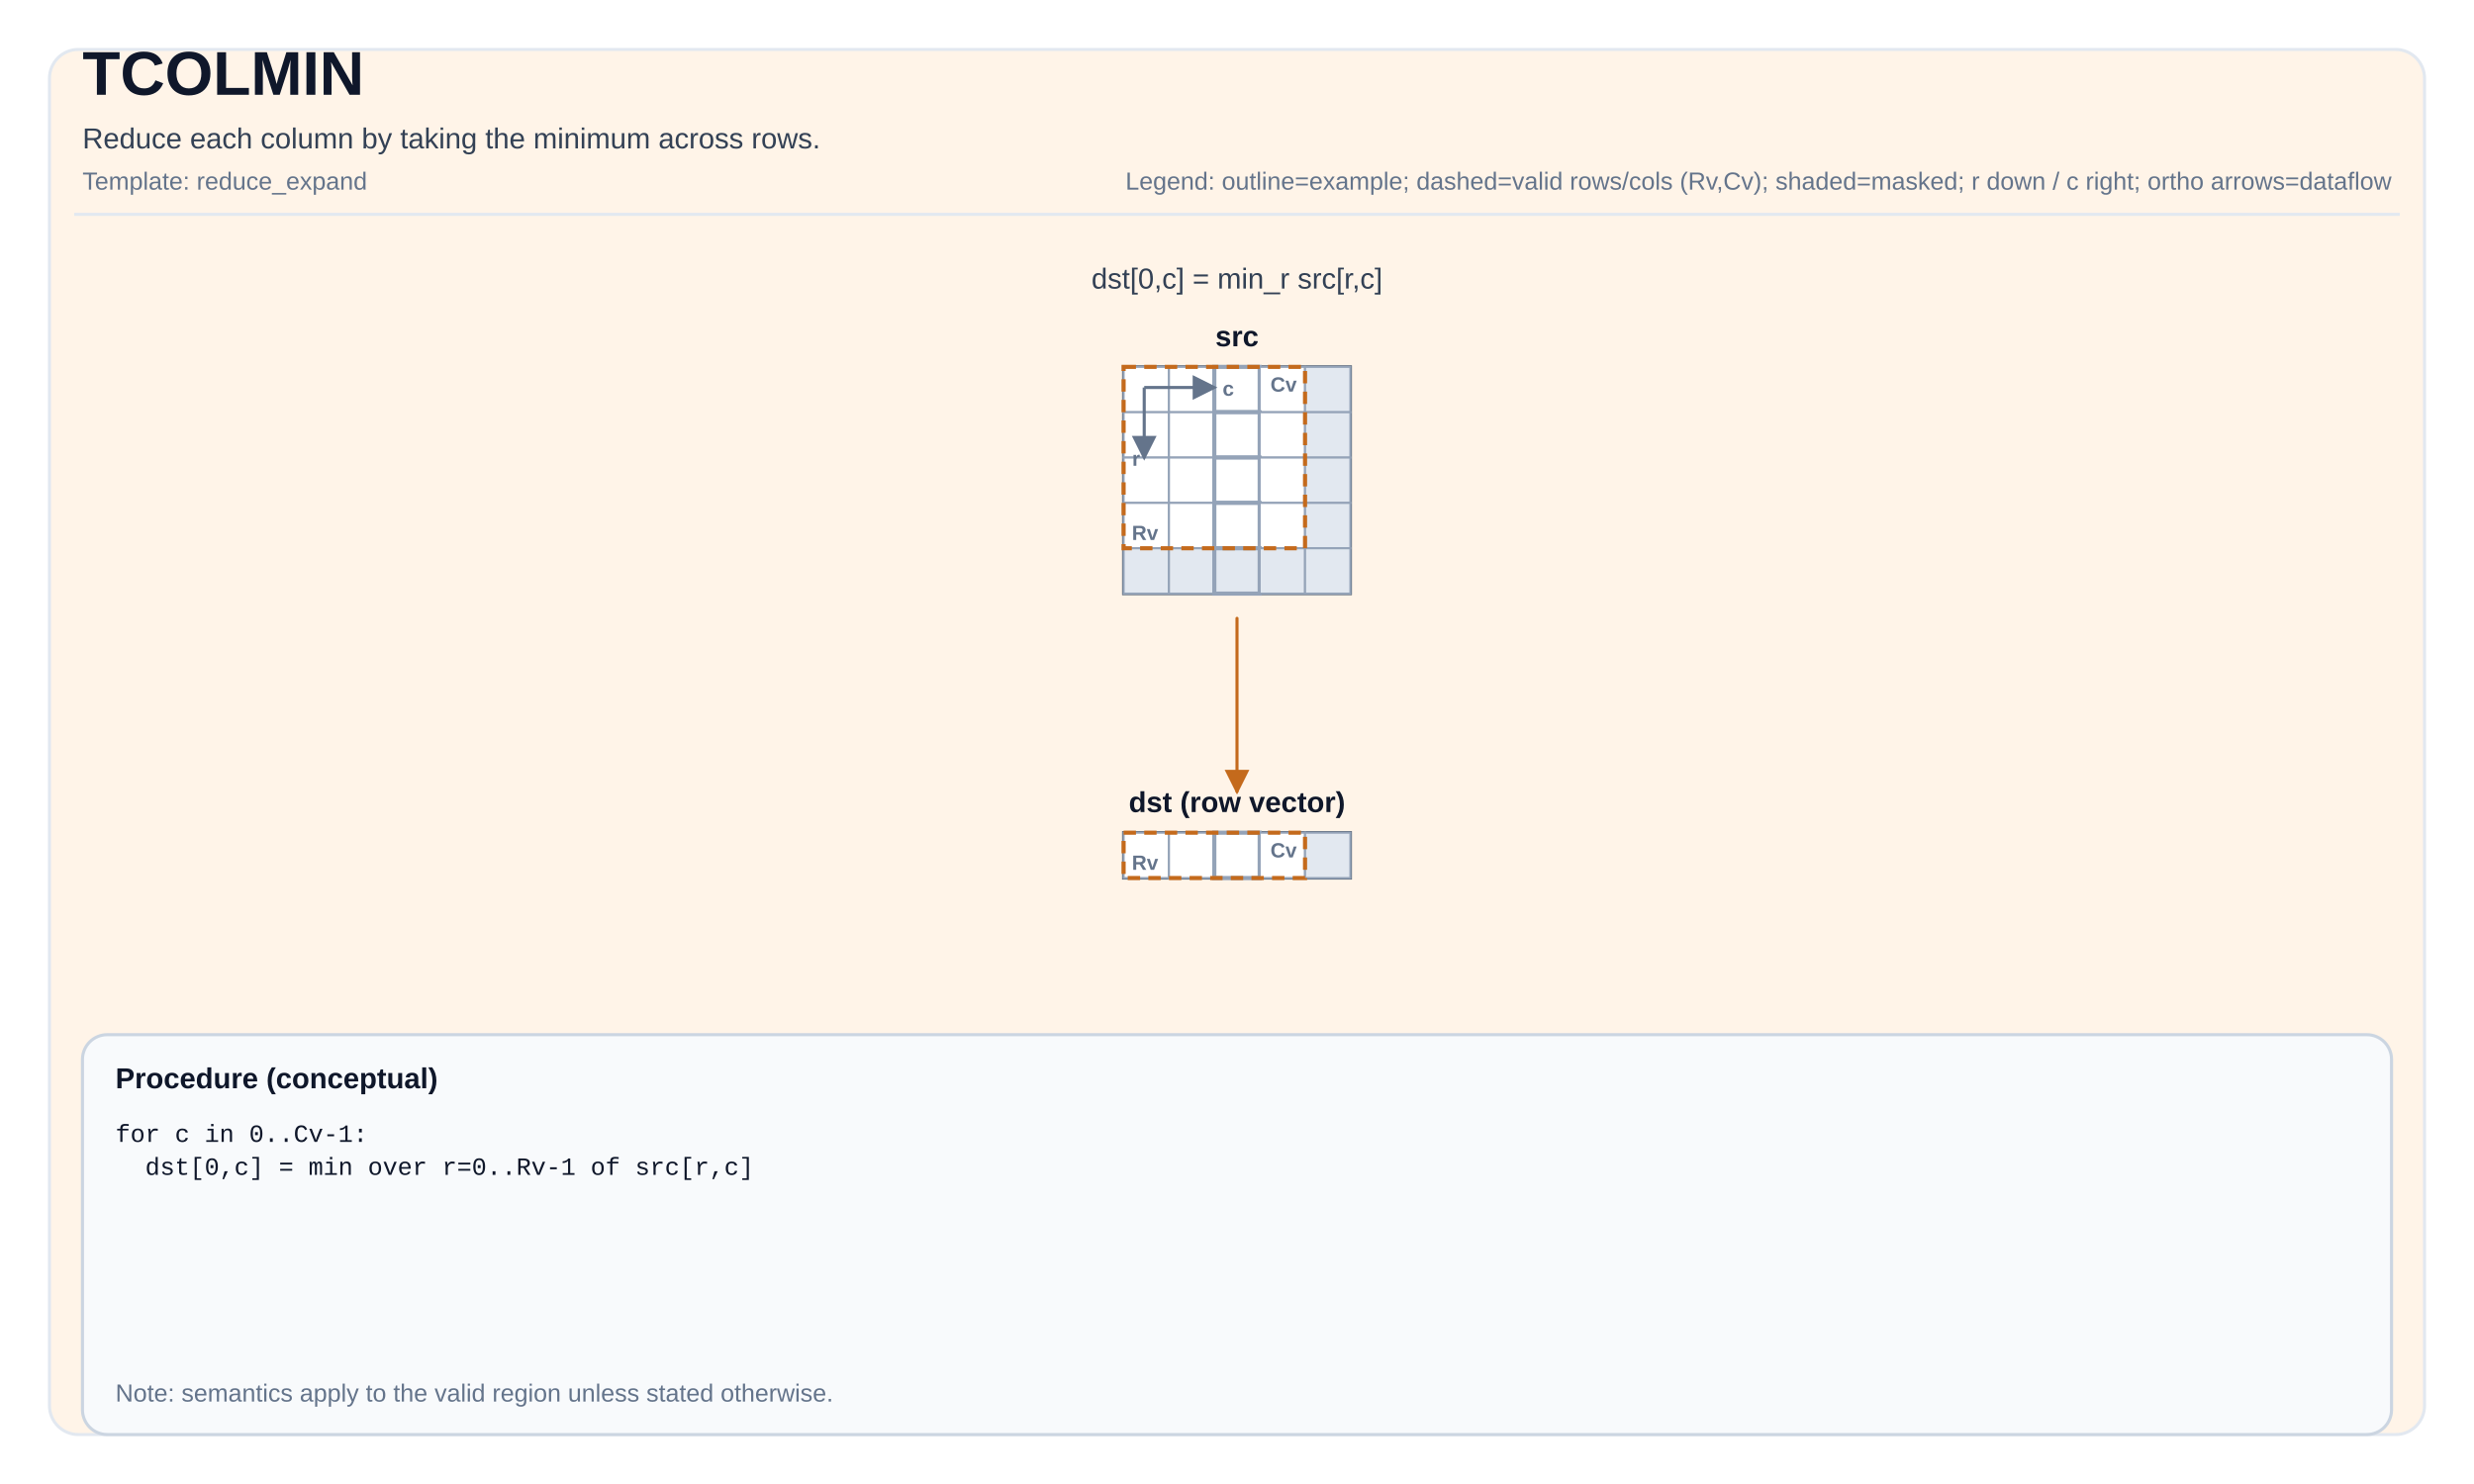
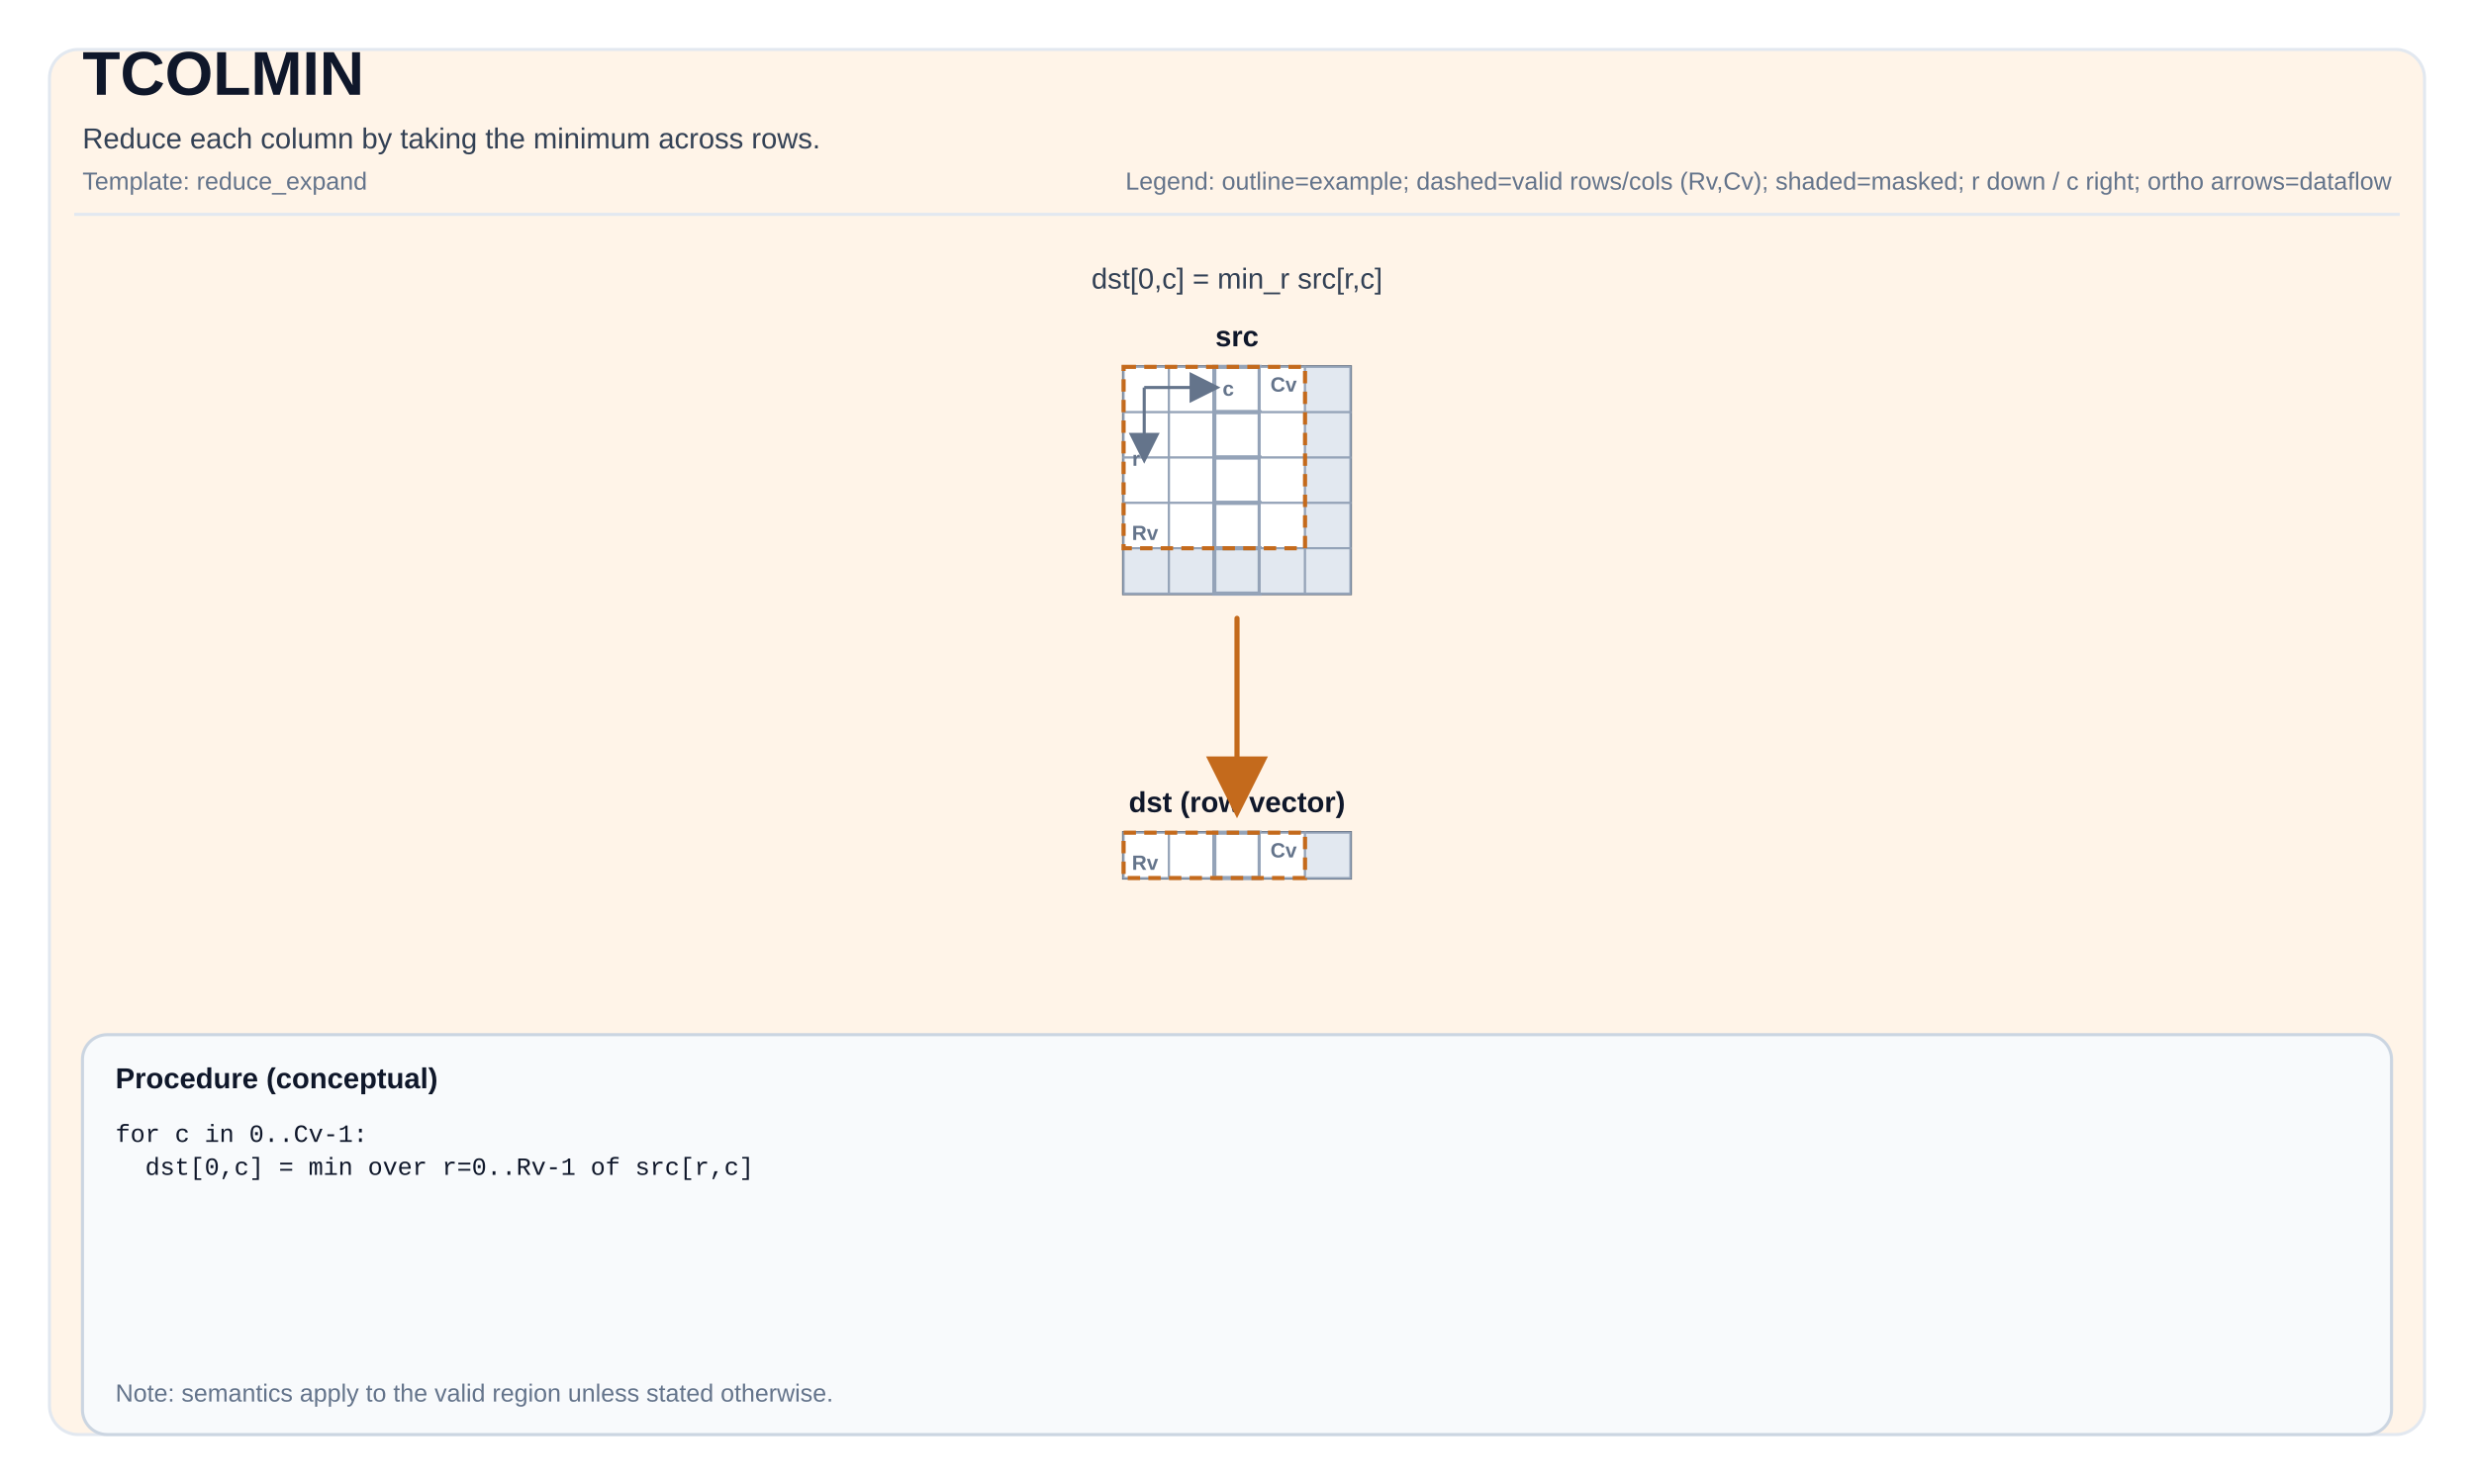
<svg xmlns="http://www.w3.org/2000/svg" width="1200" height="720" viewBox="0 0 1200 720" role="img" aria-label="TCOLMIN tile operation diagram">
  <defs>
-     <marker id="arrow" markerWidth="8" markerHeight="8" refX="7" refY="4" orient="auto">
-       <path d="M0,0 L0,8 L8,4 z" fill="#C46A1C" />
+     <marker id="arrow" markerWidth="12" markerHeight="12" refX="10" refY="6" orient="auto">
+       <path d="M0,0 L0,12 L12,6 z" fill="#C46A1C" />
    </marker>
-     <marker id="axisArrow" markerWidth="8" markerHeight="8" refX="7" refY="4" orient="auto">
-       <path d="M0,0 L0,8 L8,4 z" fill="#64748b" />
+     <marker id="axisArrow" markerWidth="10" markerHeight="10" refX="8" refY="5" orient="auto">
+       <path d="M0,0 L0,10 L10,5 z" fill="#64748b" />
    </marker>
  </defs>
  <style>
svg { font-family: Arial, Helvetica, sans-serif; }
.title { font-size: 30px; font-weight: 700; fill: #0f172a; }
.subtitle { font-size: 14px; fill: #334155; }
.meta { font-size: 12px; fill: #64748b; }
.frame { fill: white; }
.panel { fill: #FFF4E8; stroke: #e2e8f0; stroke-width: 1.5; rx: 14; }
.tileLabel { font-size: 14px; font-weight: 700; fill: #0f172a; }
.tileBorder { fill: none; stroke: #475569; stroke-width: 1.5; }
.cell { fill: #ffffff; stroke: #94a3b8; stroke-width: 1; }
.cellMasked { fill: #e2e8f0; }
.cellHL { stroke-width: 2; }
.cellText { font-family: ui-monospace, SFMono-Regular, Menlo, Monaco, Consolas, 'Liberation Mono', 'Courier New', monospace; font-size: 10px; fill: #0f172a; }
- .arrow { stroke-width: 1.5; fill: none; stroke-linejoin: round; stroke-linecap: round; }
+ .arrow { stroke-width: 2.5; fill: none; stroke-linejoin: round; stroke-linecap: round; }
.axisLine { stroke: #64748b; stroke-width: 1.5; fill: none; }
.axisText { font-size: 10px; fill: #64748b; font-weight: 700; }
.opCircle { fill: #ffffff; stroke-width: 2; }
.opRect { fill: #ffffff; stroke-width: 2; }
.opText { font-size: 10px; font-weight: 800; fill: #0f172a; }
.procBox { fill: #f8fafc; stroke: #cbd5e1; stroke-width: 1.5; rx: 12; }
.procTitle { font-size: 14px; font-weight: 700; fill: #0f172a; }
.procText { font-family: ui-monospace, SFMono-Regular, Menlo, Monaco, Consolas, 'Liberation Mono', 'Courier New', monospace; font-size: 12px; fill: #0f172a; }
.smallLabel { font-size: 12px; fill: #334155; }
.scalarBox { fill: #ffffff; stroke: #cbd5e1; stroke-width: 1.5; }
.scalarValue { font-size: 16px; font-weight: 700; }
.validBox { fill: none; stroke-width: 2; stroke-dasharray: 6 4; }
</style>
  <rect x="0" y="0" width="1200" height="720" class="frame" />
  <rect x="24" y="24" width="1152" height="672" class="panel" />
  <text x="40" y="46" class="title">TCOLMIN</text>
  <text x="40" y="72" class="subtitle">Reduce each column by taking the minimum across rows.</text>
  <text x="40" y="92" class="meta">Template: reduce_expand</text>
  <text x="1160" y="92" class="meta" text-anchor="end">Legend: outline=example; dashed=valid rows/cols (Rv,Cv); shaded=masked; r down / c right; ortho arrows=dataflow</text>
  <line x1="36" y1="104" x2="1164" y2="104" stroke="#e2e8f0" stroke-width="1.5" />
  <text x="600" y="168" class="tileLabel" text-anchor="middle">src</text>
  <rect x="545" y="178" width="110" height="110" class="tileBorder" />
  <rect x="545" y="178" width="22" height="22" class="cell" />
  <rect x="567" y="178" width="22" height="22" class="cell" />
  <rect x="589" y="178" width="22" height="22" class="cell cellHL" stroke="#C46A1C" />
  <rect x="611" y="178" width="22" height="22" class="cell" />
  <rect x="633" y="178" width="22" height="22" class="cell cellMasked" />
  <rect x="545" y="200" width="22" height="22" class="cell" />
  <rect x="567" y="200" width="22" height="22" class="cell" />
  <rect x="589" y="200" width="22" height="22" class="cell cellHL" stroke="#C46A1C" />
  <rect x="611" y="200" width="22" height="22" class="cell" />
  <rect x="633" y="200" width="22" height="22" class="cell cellMasked" />
  <rect x="545" y="222" width="22" height="22" class="cell" />
  <rect x="567" y="222" width="22" height="22" class="cell" />
  <rect x="589" y="222" width="22" height="22" class="cell cellHL" stroke="#C46A1C" />
  <rect x="611" y="222" width="22" height="22" class="cell" />
  <rect x="633" y="222" width="22" height="22" class="cell cellMasked" />
  <rect x="545" y="244" width="22" height="22" class="cell" />
  <rect x="567" y="244" width="22" height="22" class="cell" />
  <rect x="589" y="244" width="22" height="22" class="cell cellHL" stroke="#C46A1C" />
  <rect x="611" y="244" width="22" height="22" class="cell" />
  <rect x="633" y="244" width="22" height="22" class="cell cellMasked" />
  <rect x="545" y="266" width="22" height="22" class="cell cellMasked" />
  <rect x="567" y="266" width="22" height="22" class="cell cellMasked" />
  <rect x="589" y="266" width="22" height="22" class="cell cellMasked cellHL" stroke="#C46A1C" />
  <rect x="611" y="266" width="22" height="22" class="cell cellMasked" />
  <rect x="633" y="266" width="22" height="22" class="cell cellMasked" />
  <rect x="545" y="178" width="88" height="88" class="validBox" stroke="#C46A1C" />
  <text x="549" y="262" class="axisText">Rv</text>
  <text x="629" y="190" class="axisText" text-anchor="end">Cv</text>
  <path d="M 555 188 L 589 188" class="axisLine" marker-end="url(#axisArrow)" />
  <path d="M 555 188 L 555 222" class="axisLine" marker-end="url(#axisArrow)" />
  <text x="593" y="192" class="axisText">c</text>
  <text x="553" y="226" class="axisText" text-anchor="end">r</text>
  <text x="600" y="394" class="tileLabel" text-anchor="middle">dst (row vector)</text>
  <rect x="545" y="404" width="110" height="22" class="tileBorder" />
  <rect x="545" y="404" width="22" height="22" class="cell" />
  <rect x="567" y="404" width="22" height="22" class="cell" />
  <rect x="589" y="404" width="22" height="22" class="cell cellHL" stroke="#C46A1C" />
  <rect x="611" y="404" width="22" height="22" class="cell" />
  <rect x="633" y="404" width="22" height="22" class="cell cellMasked" />
  <rect x="545" y="404" width="88" height="22" class="validBox" stroke="#C46A1C" />
  <text x="549" y="422" class="axisText">Rv</text>
  <text x="629" y="416" class="axisText" text-anchor="end">Cv</text>
  <text x="600" y="140" class="subtitle" text-anchor="middle" fill="#C46A1C">dst[0,c] = min_r src[r,c]</text>
-   <path d="M 600 300 L 600 384" class="arrow" stroke="#C46A1C" marker-end="url(#arrow)" />
+   <path d="M 600 300 L 600 346 L 600 346 L 600 392" class="arrow" stroke="#C46A1C" marker-end="url(#arrow)" />
  <rect x="40" y="502" width="1120" height="194" class="procBox" />
  <text x="56" y="528" class="procTitle">Procedure (conceptual)</text>
  <text x="56" y="554" class="procText" xml:space="preserve">
    <tspan x="56" dy="0">for c in 0..Cv-1:</tspan>
    <tspan x="56" dy="16">  dst[0,c] = min over r=0..Rv-1 of src[r,c]</tspan>
  </text>
  <text x="56" y="680" class="meta">Note: semantics apply to the valid region unless stated otherwise.</text>
</svg>
